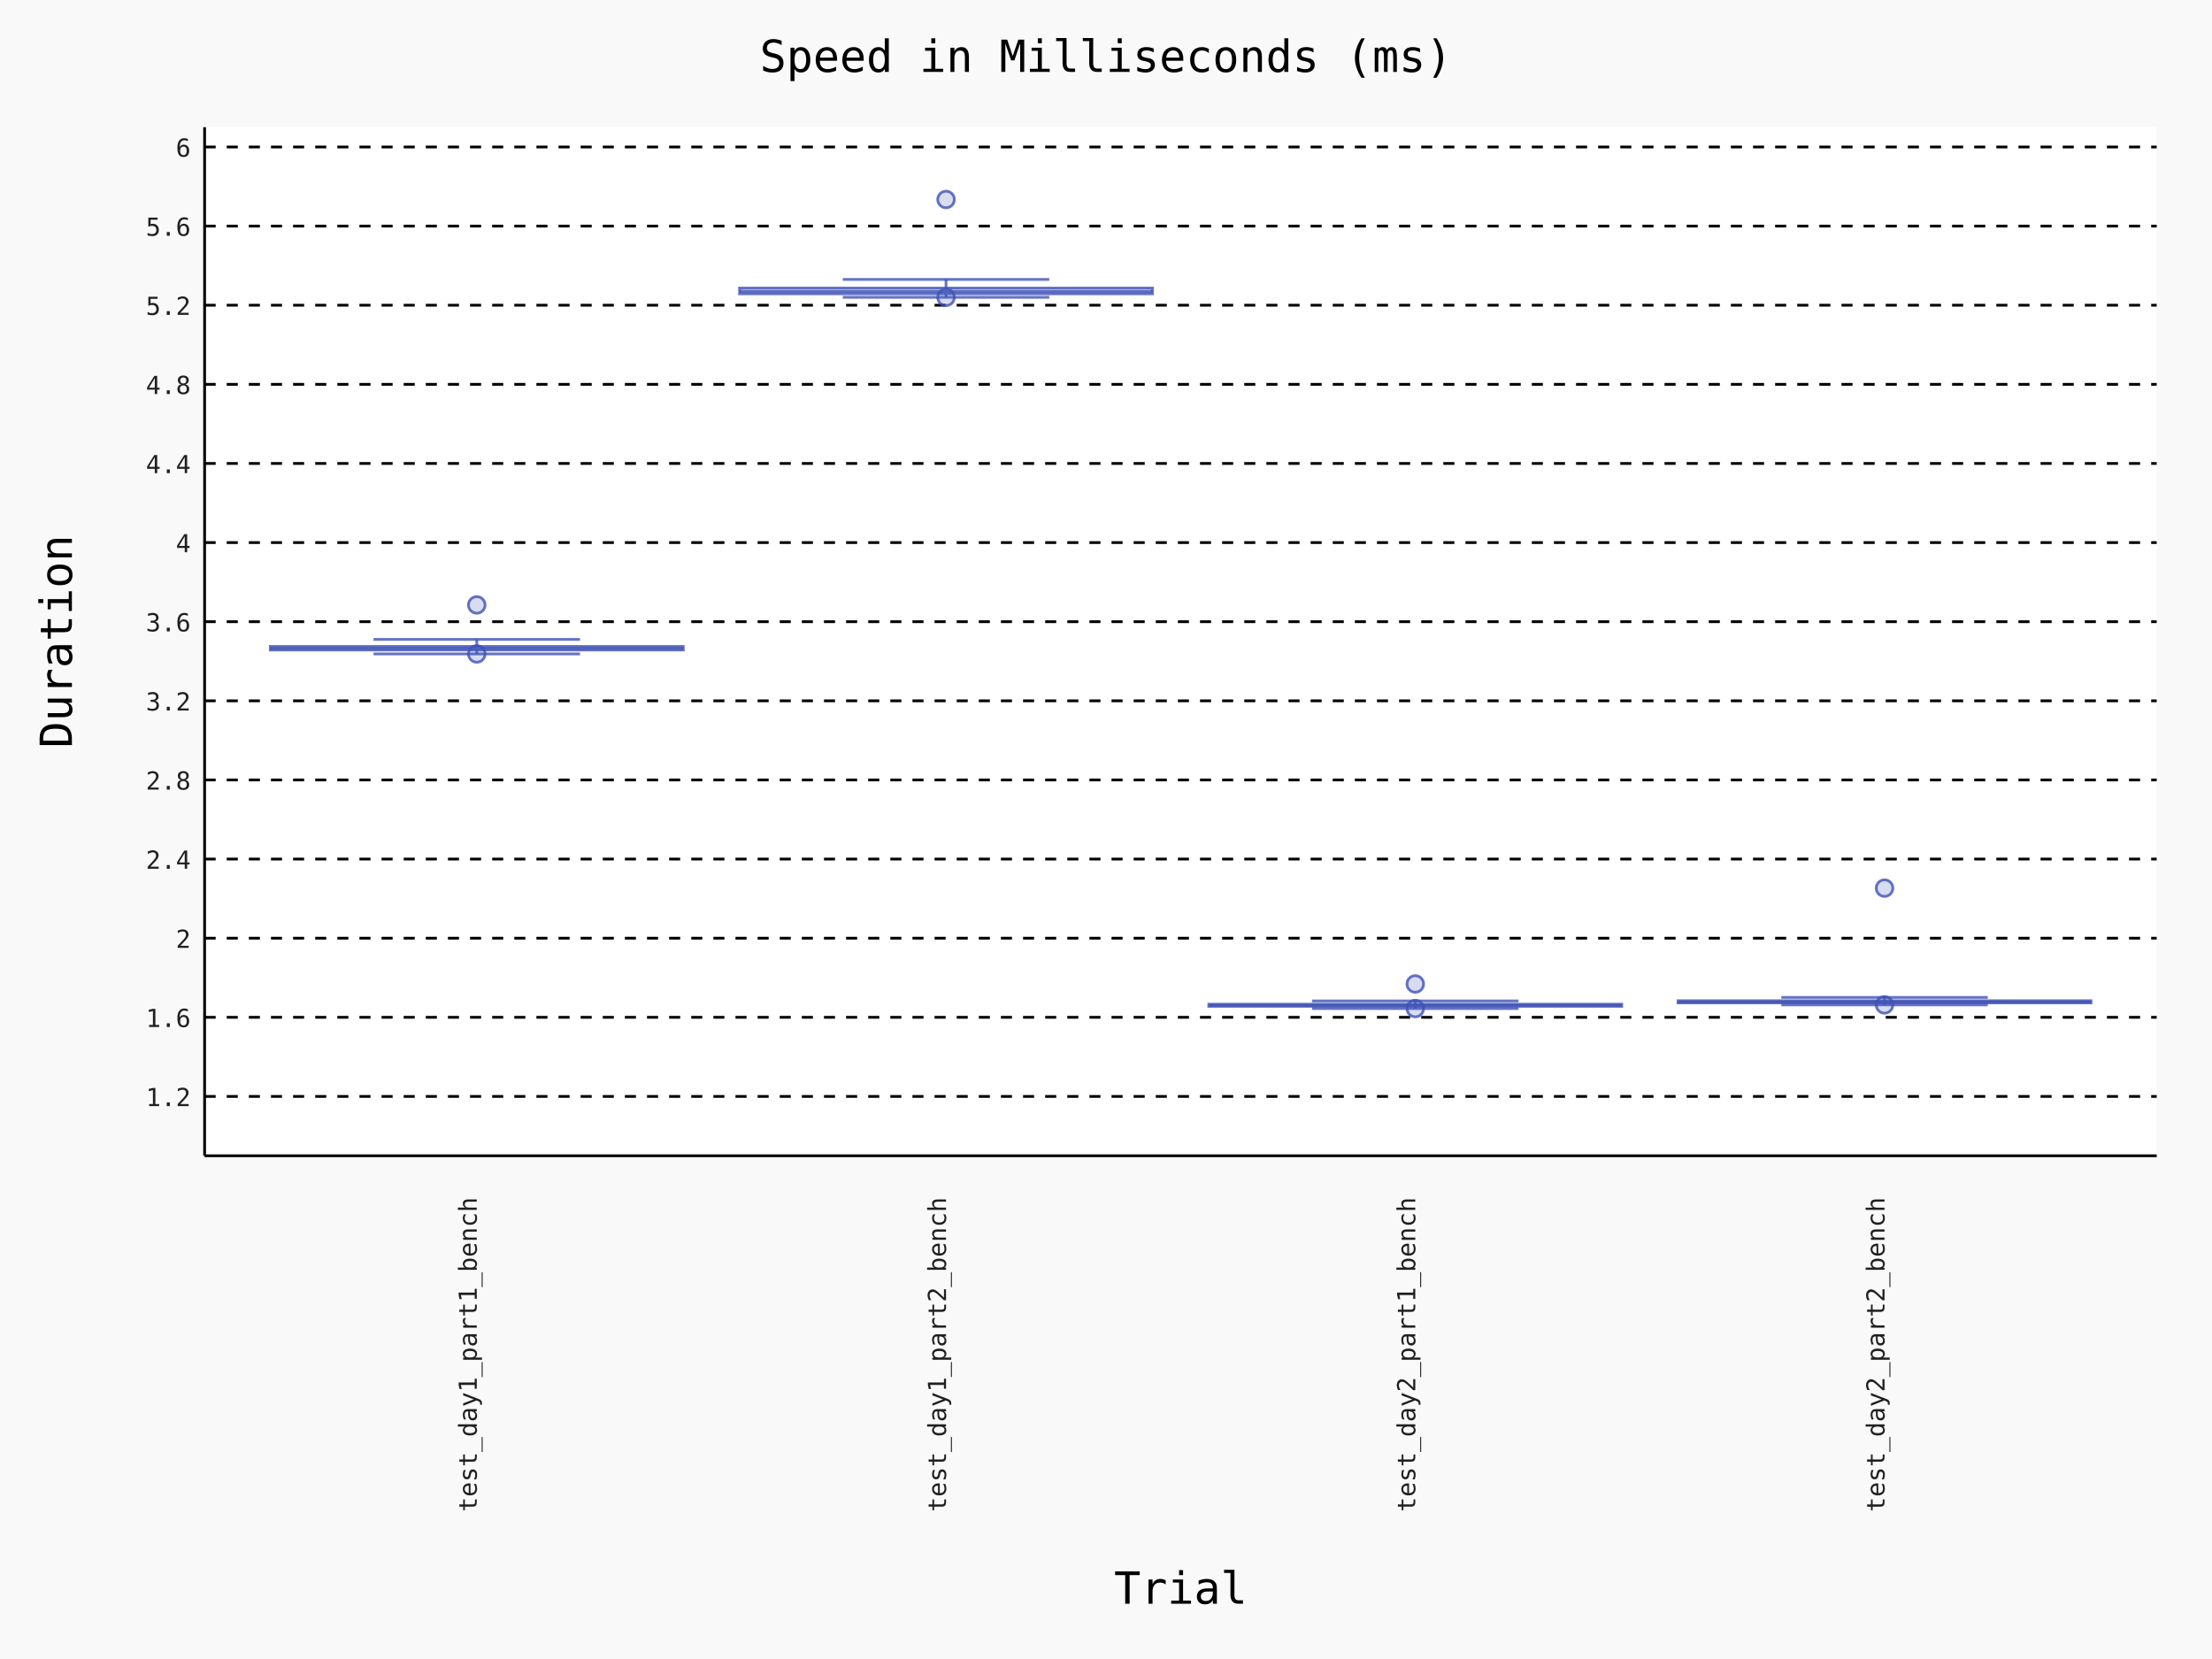
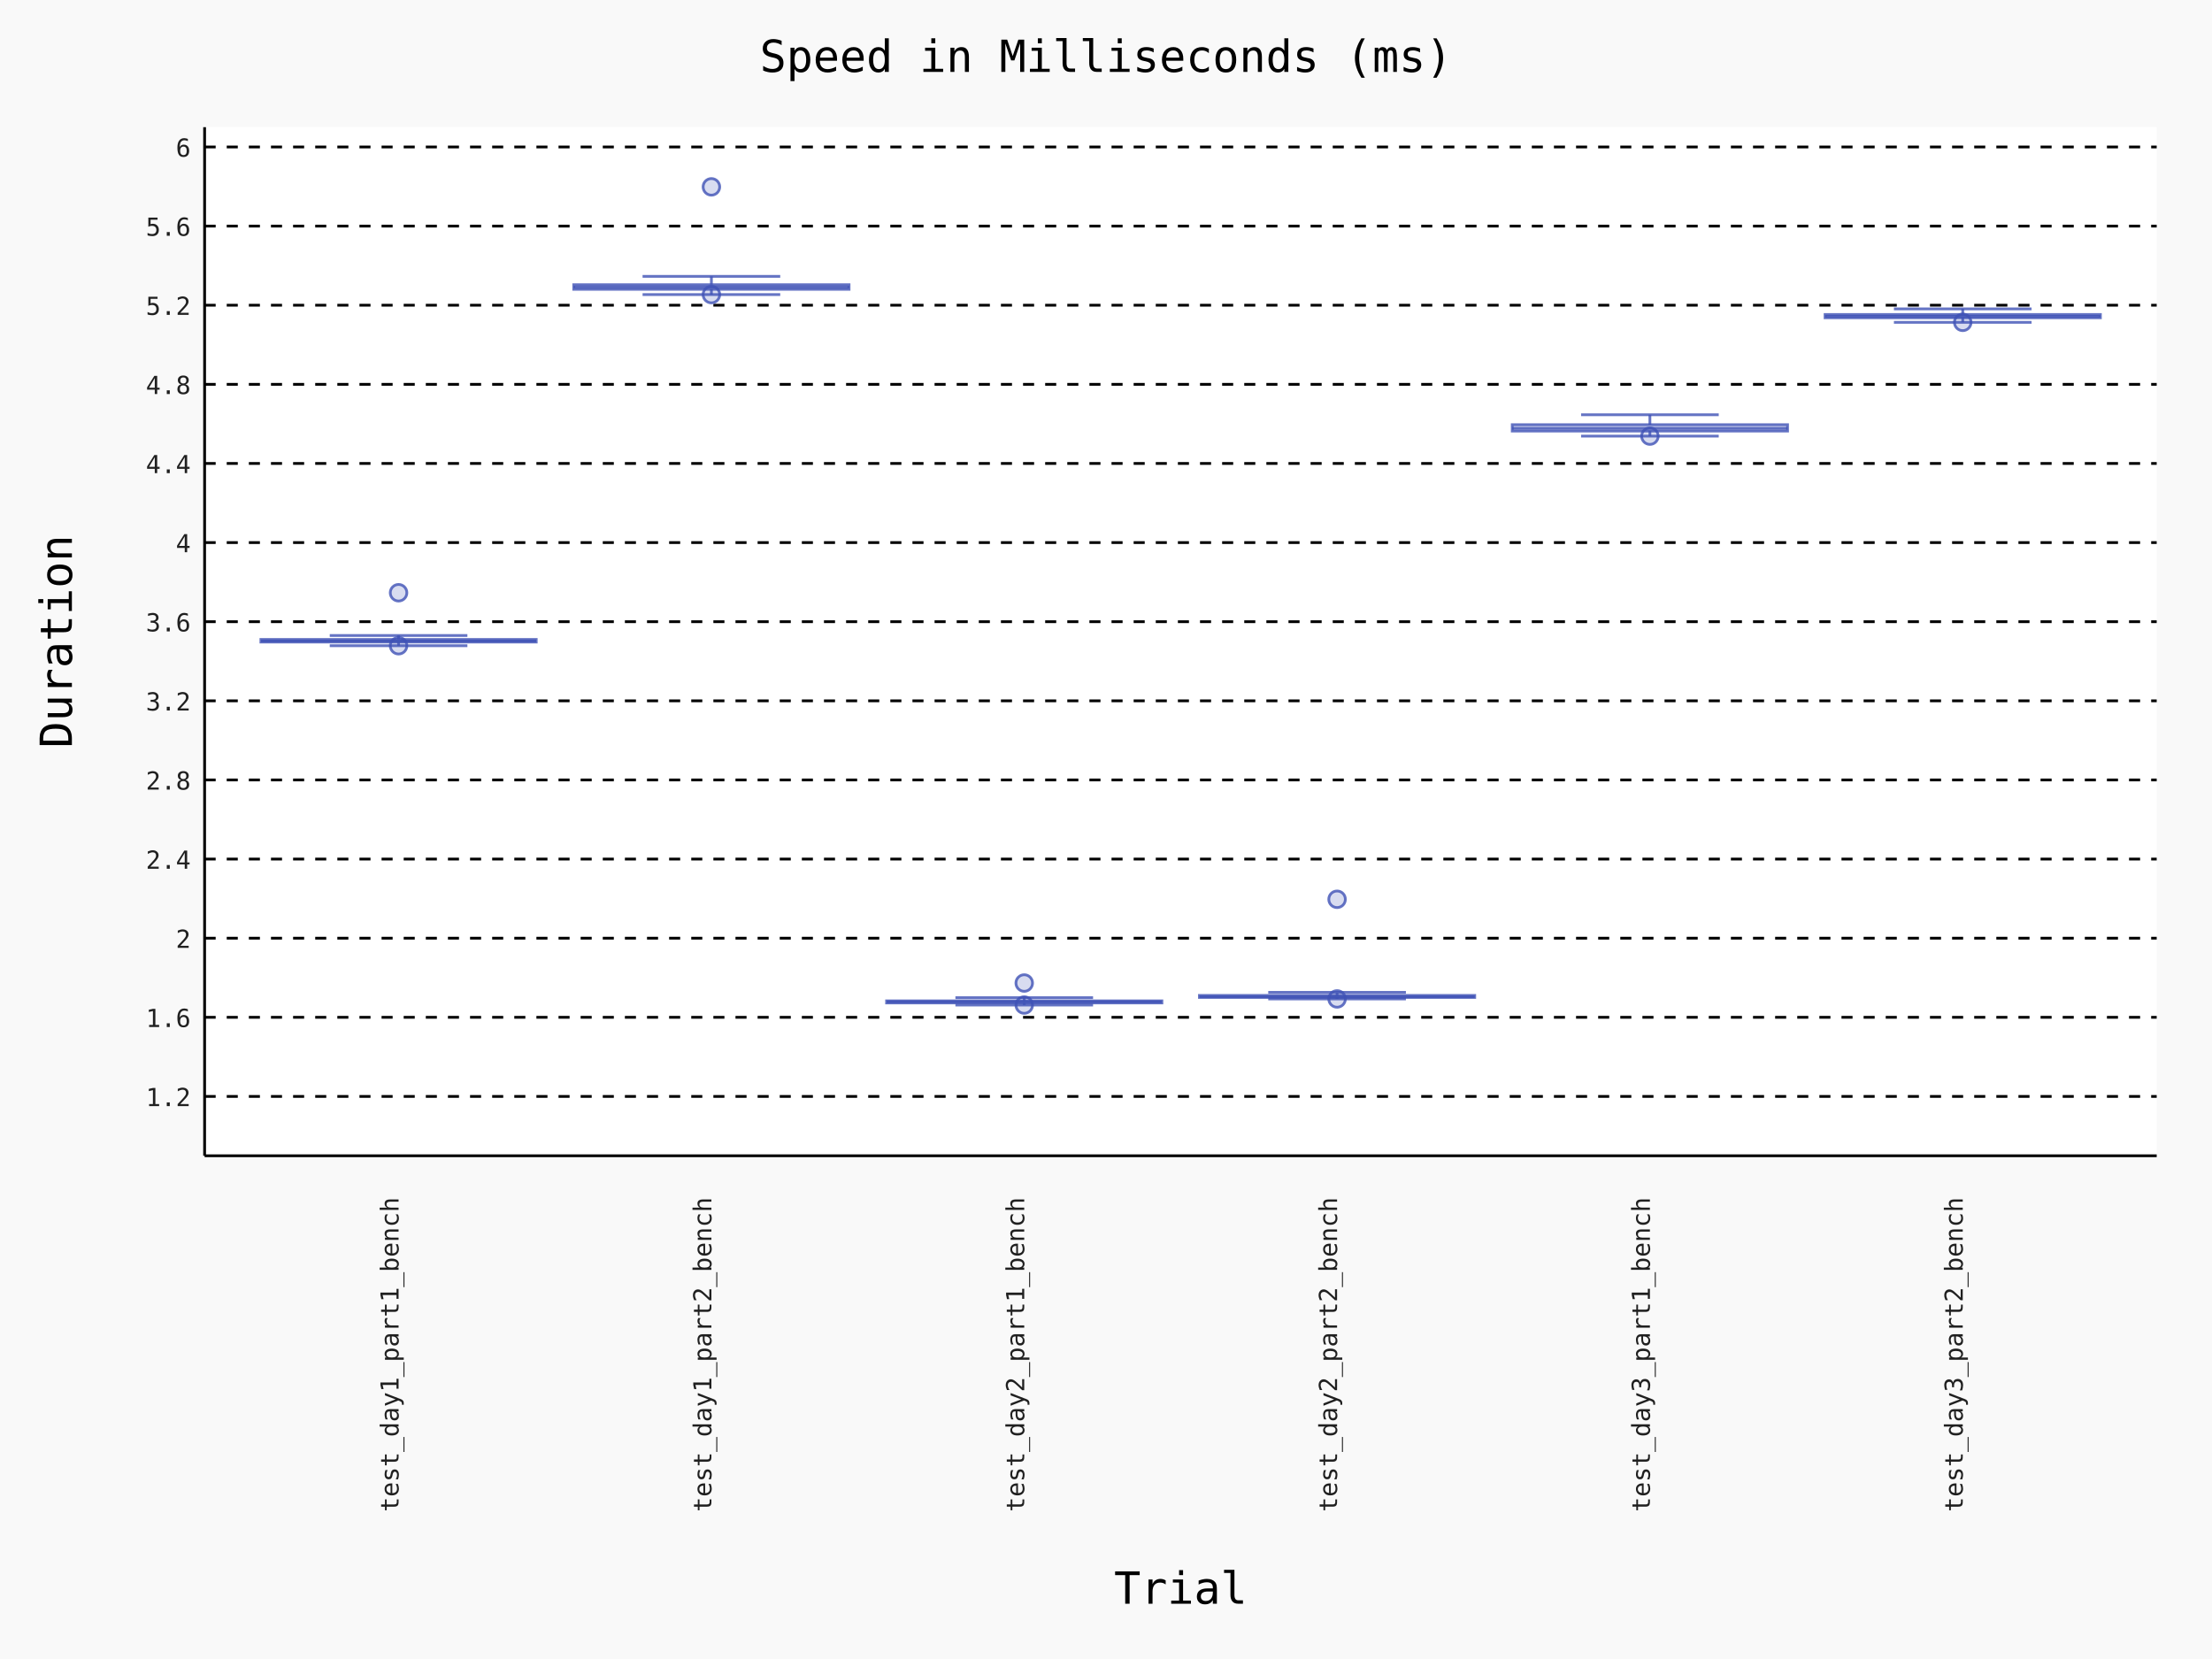
- <svg xmlns="http://www.w3.org/2000/svg" id="chart-de05d943-1517-4401-8757-71ed23f18f78" class="pygal-chart" viewBox="0 0 800 600">
+ <svg xmlns="http://www.w3.org/2000/svg" id="chart-b5af793c-88c1-4372-b3ee-028017c2f486" class="pygal-chart" viewBox="0 0 800 600">
  <defs>
-     <style type="text/css">#chart-de05d943-1517-4401-8757-71ed23f18f78{-webkit-user-select:none;-webkit-font-smoothing:antialiased;font-family:Consolas,"Deja Vu Sans Mono","Bitstream Vera Sans Mono","Courier New",monospace}#chart-de05d943-1517-4401-8757-71ed23f18f78 .title{font-family:Consolas,"Deja Vu Sans Mono","Bitstream Vera Sans Mono","Courier New",monospace;font-size:16px}#chart-de05d943-1517-4401-8757-71ed23f18f78 .legends .legend text{font-family:Consolas,"Deja Vu Sans Mono","Bitstream Vera Sans Mono","Courier New",monospace;font-size:14px}#chart-de05d943-1517-4401-8757-71ed23f18f78 .axis text{font-family:Consolas,"Deja Vu Sans Mono","Bitstream Vera Sans Mono","Courier New",monospace;font-size:10px}#chart-de05d943-1517-4401-8757-71ed23f18f78 .axis text.major{font-family:Consolas,"Deja Vu Sans Mono","Bitstream Vera Sans Mono","Courier New",monospace;font-size:10px}#chart-de05d943-1517-4401-8757-71ed23f18f78 .text-overlay text.value{font-family:Consolas,"Deja Vu Sans Mono","Bitstream Vera Sans Mono","Courier New",monospace;font-size:16px}#chart-de05d943-1517-4401-8757-71ed23f18f78 .text-overlay text.label{font-family:Consolas,"Deja Vu Sans Mono","Bitstream Vera Sans Mono","Courier New",monospace;font-size:10px}#chart-de05d943-1517-4401-8757-71ed23f18f78 .tooltip{font-family:Consolas,"Deja Vu Sans Mono","Bitstream Vera Sans Mono","Courier New",monospace;font-size:14px}#chart-de05d943-1517-4401-8757-71ed23f18f78 text.no_data{font-family:Consolas,"Deja Vu Sans Mono","Bitstream Vera Sans Mono","Courier New",monospace;font-size:64px}
- #chart-de05d943-1517-4401-8757-71ed23f18f78{background-color:rgba(249,249,249,1)}#chart-de05d943-1517-4401-8757-71ed23f18f78 path,#chart-de05d943-1517-4401-8757-71ed23f18f78 line,#chart-de05d943-1517-4401-8757-71ed23f18f78 rect,#chart-de05d943-1517-4401-8757-71ed23f18f78 circle{-webkit-transition:150ms;-moz-transition:150ms;transition:150ms}#chart-de05d943-1517-4401-8757-71ed23f18f78 .graph &gt; .background{fill:rgba(249,249,249,1)}#chart-de05d943-1517-4401-8757-71ed23f18f78 .plot &gt; .background{fill:rgba(255,255,255,1)}#chart-de05d943-1517-4401-8757-71ed23f18f78 .graph{fill:rgba(0,0,0,.87)}#chart-de05d943-1517-4401-8757-71ed23f18f78 text.no_data{fill:rgba(0,0,0,1)}#chart-de05d943-1517-4401-8757-71ed23f18f78 .title{fill:rgba(0,0,0,1)}#chart-de05d943-1517-4401-8757-71ed23f18f78 .legends .legend text{fill:rgba(0,0,0,.87)}#chart-de05d943-1517-4401-8757-71ed23f18f78 .legends .legend:hover text{fill:rgba(0,0,0,1)}#chart-de05d943-1517-4401-8757-71ed23f18f78 .axis .line{stroke:rgba(0,0,0,1)}#chart-de05d943-1517-4401-8757-71ed23f18f78 .axis .guide.line{stroke:rgba(0,0,0,.54)}#chart-de05d943-1517-4401-8757-71ed23f18f78 .axis .major.line{stroke:rgba(0,0,0,.87)}#chart-de05d943-1517-4401-8757-71ed23f18f78 .axis text.major{fill:rgba(0,0,0,1)}#chart-de05d943-1517-4401-8757-71ed23f18f78 .axis.y .guides:hover .guide.line,#chart-de05d943-1517-4401-8757-71ed23f18f78 .line-graph .axis.x .guides:hover .guide.line,#chart-de05d943-1517-4401-8757-71ed23f18f78 .stackedline-graph .axis.x .guides:hover .guide.line,#chart-de05d943-1517-4401-8757-71ed23f18f78 .xy-graph .axis.x .guides:hover .guide.line{stroke:rgba(0,0,0,1)}#chart-de05d943-1517-4401-8757-71ed23f18f78 .axis .guides:hover text{fill:rgba(0,0,0,1)}#chart-de05d943-1517-4401-8757-71ed23f18f78 .reactive{fill-opacity:.7;stroke-opacity:.8;stroke-width:1}#chart-de05d943-1517-4401-8757-71ed23f18f78 .ci{stroke:rgba(0,0,0,.87)}#chart-de05d943-1517-4401-8757-71ed23f18f78 .reactive.active,#chart-de05d943-1517-4401-8757-71ed23f18f78 .active .reactive{fill-opacity:.8;stroke-opacity:.9;stroke-width:4}#chart-de05d943-1517-4401-8757-71ed23f18f78 .ci .reactive.active{stroke-width:1.5}#chart-de05d943-1517-4401-8757-71ed23f18f78 .series text{fill:rgba(0,0,0,1)}#chart-de05d943-1517-4401-8757-71ed23f18f78 .tooltip rect{fill:rgba(255,255,255,1);stroke:rgba(0,0,0,1);-webkit-transition:opacity 150ms;-moz-transition:opacity 150ms;transition:opacity 150ms}#chart-de05d943-1517-4401-8757-71ed23f18f78 .tooltip .label{fill:rgba(0,0,0,.87)}#chart-de05d943-1517-4401-8757-71ed23f18f78 .tooltip .label{fill:rgba(0,0,0,.87)}#chart-de05d943-1517-4401-8757-71ed23f18f78 .tooltip .legend{font-size:.8em;fill:rgba(0,0,0,.54)}#chart-de05d943-1517-4401-8757-71ed23f18f78 .tooltip .x_label{font-size:.6em;fill:rgba(0,0,0,1)}#chart-de05d943-1517-4401-8757-71ed23f18f78 .tooltip .xlink{font-size:.5em;text-decoration:underline}#chart-de05d943-1517-4401-8757-71ed23f18f78 .tooltip .value{font-size:1.5em}#chart-de05d943-1517-4401-8757-71ed23f18f78 .bound{font-size:.5em}#chart-de05d943-1517-4401-8757-71ed23f18f78 .max-value{font-size:.75em;fill:rgba(0,0,0,.54)}#chart-de05d943-1517-4401-8757-71ed23f18f78 .map-element{fill:rgba(255,255,255,1);stroke:rgba(0,0,0,.54) !important}#chart-de05d943-1517-4401-8757-71ed23f18f78 .map-element .reactive{fill-opacity:inherit;stroke-opacity:inherit}#chart-de05d943-1517-4401-8757-71ed23f18f78 .color-0,#chart-de05d943-1517-4401-8757-71ed23f18f78 .color-0 a:visited{stroke:#3F51B5;fill:#3F51B5}#chart-de05d943-1517-4401-8757-71ed23f18f78 .color-1,#chart-de05d943-1517-4401-8757-71ed23f18f78 .color-1 a:visited{stroke:#3F51B5;fill:#3F51B5}#chart-de05d943-1517-4401-8757-71ed23f18f78 .color-2,#chart-de05d943-1517-4401-8757-71ed23f18f78 .color-2 a:visited{stroke:#3F51B5;fill:#3F51B5}#chart-de05d943-1517-4401-8757-71ed23f18f78 .color-3,#chart-de05d943-1517-4401-8757-71ed23f18f78 .color-3 a:visited{stroke:#3F51B5;fill:#3F51B5}#chart-de05d943-1517-4401-8757-71ed23f18f78 .text-overlay .color-0 text{fill:black}#chart-de05d943-1517-4401-8757-71ed23f18f78 .text-overlay .color-1 text{fill:black}#chart-de05d943-1517-4401-8757-71ed23f18f78 .text-overlay .color-2 text{fill:black}#chart-de05d943-1517-4401-8757-71ed23f18f78 .text-overlay .color-3 text{fill:black}
- #chart-de05d943-1517-4401-8757-71ed23f18f78 text.no_data{text-anchor:middle}#chart-de05d943-1517-4401-8757-71ed23f18f78 .guide.line{fill:none}#chart-de05d943-1517-4401-8757-71ed23f18f78 .centered{text-anchor:middle}#chart-de05d943-1517-4401-8757-71ed23f18f78 .title{text-anchor:middle}#chart-de05d943-1517-4401-8757-71ed23f18f78 .legends .legend text{fill-opacity:1}#chart-de05d943-1517-4401-8757-71ed23f18f78 .axis.x text{text-anchor:middle}#chart-de05d943-1517-4401-8757-71ed23f18f78 .axis.x:not(.web) text[transform]{text-anchor:start}#chart-de05d943-1517-4401-8757-71ed23f18f78 .axis.x:not(.web) text[transform].backwards{text-anchor:end}#chart-de05d943-1517-4401-8757-71ed23f18f78 .axis.y text{text-anchor:end}#chart-de05d943-1517-4401-8757-71ed23f18f78 .axis.y text[transform].backwards{text-anchor:start}#chart-de05d943-1517-4401-8757-71ed23f18f78 .axis.y2 text{text-anchor:start}#chart-de05d943-1517-4401-8757-71ed23f18f78 .axis.y2 text[transform].backwards{text-anchor:end}#chart-de05d943-1517-4401-8757-71ed23f18f78 .axis .guide.line{stroke-dasharray:4,4;stroke:black}#chart-de05d943-1517-4401-8757-71ed23f18f78 .axis .major.guide.line{stroke-dasharray:6,6;stroke:black}#chart-de05d943-1517-4401-8757-71ed23f18f78 .horizontal .axis.y .guide.line,#chart-de05d943-1517-4401-8757-71ed23f18f78 .horizontal .axis.y2 .guide.line,#chart-de05d943-1517-4401-8757-71ed23f18f78 .vertical .axis.x .guide.line{opacity:0}#chart-de05d943-1517-4401-8757-71ed23f18f78 .horizontal .axis.always_show .guide.line,#chart-de05d943-1517-4401-8757-71ed23f18f78 .vertical .axis.always_show .guide.line{opacity:1 !important}#chart-de05d943-1517-4401-8757-71ed23f18f78 .axis.y .guides:hover .guide.line,#chart-de05d943-1517-4401-8757-71ed23f18f78 .axis.y2 .guides:hover .guide.line,#chart-de05d943-1517-4401-8757-71ed23f18f78 .axis.x .guides:hover .guide.line{opacity:1}#chart-de05d943-1517-4401-8757-71ed23f18f78 .axis .guides:hover text{opacity:1}#chart-de05d943-1517-4401-8757-71ed23f18f78 .nofill{fill:none}#chart-de05d943-1517-4401-8757-71ed23f18f78 .subtle-fill{fill-opacity:.2}#chart-de05d943-1517-4401-8757-71ed23f18f78 .dot{stroke-width:1px;fill-opacity:1;stroke-opacity:1}#chart-de05d943-1517-4401-8757-71ed23f18f78 .dot.active{stroke-width:5px}#chart-de05d943-1517-4401-8757-71ed23f18f78 .dot.negative{fill:transparent}#chart-de05d943-1517-4401-8757-71ed23f18f78 text,#chart-de05d943-1517-4401-8757-71ed23f18f78 tspan{stroke:none !important}#chart-de05d943-1517-4401-8757-71ed23f18f78 .series text.active{opacity:1}#chart-de05d943-1517-4401-8757-71ed23f18f78 .tooltip rect{fill-opacity:.95;stroke-width:.5}#chart-de05d943-1517-4401-8757-71ed23f18f78 .tooltip text{fill-opacity:1}#chart-de05d943-1517-4401-8757-71ed23f18f78 .showable{visibility:hidden}#chart-de05d943-1517-4401-8757-71ed23f18f78 .showable.shown{visibility:visible}#chart-de05d943-1517-4401-8757-71ed23f18f78 .gauge-background{fill:rgba(229,229,229,1);stroke:none}#chart-de05d943-1517-4401-8757-71ed23f18f78 .bg-lines{stroke:rgba(249,249,249,1);stroke-width:2px}
+     <style type="text/css">#chart-b5af793c-88c1-4372-b3ee-028017c2f486{-webkit-user-select:none;-webkit-font-smoothing:antialiased;font-family:Consolas,"Deja Vu Sans Mono","Bitstream Vera Sans Mono","Courier New",monospace}#chart-b5af793c-88c1-4372-b3ee-028017c2f486 .title{font-family:Consolas,"Deja Vu Sans Mono","Bitstream Vera Sans Mono","Courier New",monospace;font-size:16px}#chart-b5af793c-88c1-4372-b3ee-028017c2f486 .legends .legend text{font-family:Consolas,"Deja Vu Sans Mono","Bitstream Vera Sans Mono","Courier New",monospace;font-size:14px}#chart-b5af793c-88c1-4372-b3ee-028017c2f486 .axis text{font-family:Consolas,"Deja Vu Sans Mono","Bitstream Vera Sans Mono","Courier New",monospace;font-size:10px}#chart-b5af793c-88c1-4372-b3ee-028017c2f486 .axis text.major{font-family:Consolas,"Deja Vu Sans Mono","Bitstream Vera Sans Mono","Courier New",monospace;font-size:10px}#chart-b5af793c-88c1-4372-b3ee-028017c2f486 .text-overlay text.value{font-family:Consolas,"Deja Vu Sans Mono","Bitstream Vera Sans Mono","Courier New",monospace;font-size:16px}#chart-b5af793c-88c1-4372-b3ee-028017c2f486 .text-overlay text.label{font-family:Consolas,"Deja Vu Sans Mono","Bitstream Vera Sans Mono","Courier New",monospace;font-size:10px}#chart-b5af793c-88c1-4372-b3ee-028017c2f486 .tooltip{font-family:Consolas,"Deja Vu Sans Mono","Bitstream Vera Sans Mono","Courier New",monospace;font-size:14px}#chart-b5af793c-88c1-4372-b3ee-028017c2f486 text.no_data{font-family:Consolas,"Deja Vu Sans Mono","Bitstream Vera Sans Mono","Courier New",monospace;font-size:64px}
+ #chart-b5af793c-88c1-4372-b3ee-028017c2f486{background-color:rgba(249,249,249,1)}#chart-b5af793c-88c1-4372-b3ee-028017c2f486 path,#chart-b5af793c-88c1-4372-b3ee-028017c2f486 line,#chart-b5af793c-88c1-4372-b3ee-028017c2f486 rect,#chart-b5af793c-88c1-4372-b3ee-028017c2f486 circle{-webkit-transition:150ms;-moz-transition:150ms;transition:150ms}#chart-b5af793c-88c1-4372-b3ee-028017c2f486 .graph &gt; .background{fill:rgba(249,249,249,1)}#chart-b5af793c-88c1-4372-b3ee-028017c2f486 .plot &gt; .background{fill:rgba(255,255,255,1)}#chart-b5af793c-88c1-4372-b3ee-028017c2f486 .graph{fill:rgba(0,0,0,.87)}#chart-b5af793c-88c1-4372-b3ee-028017c2f486 text.no_data{fill:rgba(0,0,0,1)}#chart-b5af793c-88c1-4372-b3ee-028017c2f486 .title{fill:rgba(0,0,0,1)}#chart-b5af793c-88c1-4372-b3ee-028017c2f486 .legends .legend text{fill:rgba(0,0,0,.87)}#chart-b5af793c-88c1-4372-b3ee-028017c2f486 .legends .legend:hover text{fill:rgba(0,0,0,1)}#chart-b5af793c-88c1-4372-b3ee-028017c2f486 .axis .line{stroke:rgba(0,0,0,1)}#chart-b5af793c-88c1-4372-b3ee-028017c2f486 .axis .guide.line{stroke:rgba(0,0,0,.54)}#chart-b5af793c-88c1-4372-b3ee-028017c2f486 .axis .major.line{stroke:rgba(0,0,0,.87)}#chart-b5af793c-88c1-4372-b3ee-028017c2f486 .axis text.major{fill:rgba(0,0,0,1)}#chart-b5af793c-88c1-4372-b3ee-028017c2f486 .axis.y .guides:hover .guide.line,#chart-b5af793c-88c1-4372-b3ee-028017c2f486 .line-graph .axis.x .guides:hover .guide.line,#chart-b5af793c-88c1-4372-b3ee-028017c2f486 .stackedline-graph .axis.x .guides:hover .guide.line,#chart-b5af793c-88c1-4372-b3ee-028017c2f486 .xy-graph .axis.x .guides:hover .guide.line{stroke:rgba(0,0,0,1)}#chart-b5af793c-88c1-4372-b3ee-028017c2f486 .axis .guides:hover text{fill:rgba(0,0,0,1)}#chart-b5af793c-88c1-4372-b3ee-028017c2f486 .reactive{fill-opacity:.7;stroke-opacity:.8;stroke-width:1}#chart-b5af793c-88c1-4372-b3ee-028017c2f486 .ci{stroke:rgba(0,0,0,.87)}#chart-b5af793c-88c1-4372-b3ee-028017c2f486 .reactive.active,#chart-b5af793c-88c1-4372-b3ee-028017c2f486 .active .reactive{fill-opacity:.8;stroke-opacity:.9;stroke-width:4}#chart-b5af793c-88c1-4372-b3ee-028017c2f486 .ci .reactive.active{stroke-width:1.5}#chart-b5af793c-88c1-4372-b3ee-028017c2f486 .series text{fill:rgba(0,0,0,1)}#chart-b5af793c-88c1-4372-b3ee-028017c2f486 .tooltip rect{fill:rgba(255,255,255,1);stroke:rgba(0,0,0,1);-webkit-transition:opacity 150ms;-moz-transition:opacity 150ms;transition:opacity 150ms}#chart-b5af793c-88c1-4372-b3ee-028017c2f486 .tooltip .label{fill:rgba(0,0,0,.87)}#chart-b5af793c-88c1-4372-b3ee-028017c2f486 .tooltip .label{fill:rgba(0,0,0,.87)}#chart-b5af793c-88c1-4372-b3ee-028017c2f486 .tooltip .legend{font-size:.8em;fill:rgba(0,0,0,.54)}#chart-b5af793c-88c1-4372-b3ee-028017c2f486 .tooltip .x_label{font-size:.6em;fill:rgba(0,0,0,1)}#chart-b5af793c-88c1-4372-b3ee-028017c2f486 .tooltip .xlink{font-size:.5em;text-decoration:underline}#chart-b5af793c-88c1-4372-b3ee-028017c2f486 .tooltip .value{font-size:1.5em}#chart-b5af793c-88c1-4372-b3ee-028017c2f486 .bound{font-size:.5em}#chart-b5af793c-88c1-4372-b3ee-028017c2f486 .max-value{font-size:.75em;fill:rgba(0,0,0,.54)}#chart-b5af793c-88c1-4372-b3ee-028017c2f486 .map-element{fill:rgba(255,255,255,1);stroke:rgba(0,0,0,.54) !important}#chart-b5af793c-88c1-4372-b3ee-028017c2f486 .map-element .reactive{fill-opacity:inherit;stroke-opacity:inherit}#chart-b5af793c-88c1-4372-b3ee-028017c2f486 .color-0,#chart-b5af793c-88c1-4372-b3ee-028017c2f486 .color-0 a:visited{stroke:#3F51B5;fill:#3F51B5}#chart-b5af793c-88c1-4372-b3ee-028017c2f486 .color-1,#chart-b5af793c-88c1-4372-b3ee-028017c2f486 .color-1 a:visited{stroke:#3F51B5;fill:#3F51B5}#chart-b5af793c-88c1-4372-b3ee-028017c2f486 .color-2,#chart-b5af793c-88c1-4372-b3ee-028017c2f486 .color-2 a:visited{stroke:#3F51B5;fill:#3F51B5}#chart-b5af793c-88c1-4372-b3ee-028017c2f486 .color-3,#chart-b5af793c-88c1-4372-b3ee-028017c2f486 .color-3 a:visited{stroke:#3F51B5;fill:#3F51B5}#chart-b5af793c-88c1-4372-b3ee-028017c2f486 .color-4,#chart-b5af793c-88c1-4372-b3ee-028017c2f486 .color-4 a:visited{stroke:#3F51B5;fill:#3F51B5}#chart-b5af793c-88c1-4372-b3ee-028017c2f486 .color-5,#chart-b5af793c-88c1-4372-b3ee-028017c2f486 .color-5 a:visited{stroke:#3F51B5;fill:#3F51B5}#chart-b5af793c-88c1-4372-b3ee-028017c2f486 .text-overlay .color-0 text{fill:black}#chart-b5af793c-88c1-4372-b3ee-028017c2f486 .text-overlay .color-1 text{fill:black}#chart-b5af793c-88c1-4372-b3ee-028017c2f486 .text-overlay .color-2 text{fill:black}#chart-b5af793c-88c1-4372-b3ee-028017c2f486 .text-overlay .color-3 text{fill:black}#chart-b5af793c-88c1-4372-b3ee-028017c2f486 .text-overlay .color-4 text{fill:black}#chart-b5af793c-88c1-4372-b3ee-028017c2f486 .text-overlay .color-5 text{fill:black}
+ #chart-b5af793c-88c1-4372-b3ee-028017c2f486 text.no_data{text-anchor:middle}#chart-b5af793c-88c1-4372-b3ee-028017c2f486 .guide.line{fill:none}#chart-b5af793c-88c1-4372-b3ee-028017c2f486 .centered{text-anchor:middle}#chart-b5af793c-88c1-4372-b3ee-028017c2f486 .title{text-anchor:middle}#chart-b5af793c-88c1-4372-b3ee-028017c2f486 .legends .legend text{fill-opacity:1}#chart-b5af793c-88c1-4372-b3ee-028017c2f486 .axis.x text{text-anchor:middle}#chart-b5af793c-88c1-4372-b3ee-028017c2f486 .axis.x:not(.web) text[transform]{text-anchor:start}#chart-b5af793c-88c1-4372-b3ee-028017c2f486 .axis.x:not(.web) text[transform].backwards{text-anchor:end}#chart-b5af793c-88c1-4372-b3ee-028017c2f486 .axis.y text{text-anchor:end}#chart-b5af793c-88c1-4372-b3ee-028017c2f486 .axis.y text[transform].backwards{text-anchor:start}#chart-b5af793c-88c1-4372-b3ee-028017c2f486 .axis.y2 text{text-anchor:start}#chart-b5af793c-88c1-4372-b3ee-028017c2f486 .axis.y2 text[transform].backwards{text-anchor:end}#chart-b5af793c-88c1-4372-b3ee-028017c2f486 .axis .guide.line{stroke-dasharray:4,4;stroke:black}#chart-b5af793c-88c1-4372-b3ee-028017c2f486 .axis .major.guide.line{stroke-dasharray:6,6;stroke:black}#chart-b5af793c-88c1-4372-b3ee-028017c2f486 .horizontal .axis.y .guide.line,#chart-b5af793c-88c1-4372-b3ee-028017c2f486 .horizontal .axis.y2 .guide.line,#chart-b5af793c-88c1-4372-b3ee-028017c2f486 .vertical .axis.x .guide.line{opacity:0}#chart-b5af793c-88c1-4372-b3ee-028017c2f486 .horizontal .axis.always_show .guide.line,#chart-b5af793c-88c1-4372-b3ee-028017c2f486 .vertical .axis.always_show .guide.line{opacity:1 !important}#chart-b5af793c-88c1-4372-b3ee-028017c2f486 .axis.y .guides:hover .guide.line,#chart-b5af793c-88c1-4372-b3ee-028017c2f486 .axis.y2 .guides:hover .guide.line,#chart-b5af793c-88c1-4372-b3ee-028017c2f486 .axis.x .guides:hover .guide.line{opacity:1}#chart-b5af793c-88c1-4372-b3ee-028017c2f486 .axis .guides:hover text{opacity:1}#chart-b5af793c-88c1-4372-b3ee-028017c2f486 .nofill{fill:none}#chart-b5af793c-88c1-4372-b3ee-028017c2f486 .subtle-fill{fill-opacity:.2}#chart-b5af793c-88c1-4372-b3ee-028017c2f486 .dot{stroke-width:1px;fill-opacity:1;stroke-opacity:1}#chart-b5af793c-88c1-4372-b3ee-028017c2f486 .dot.active{stroke-width:5px}#chart-b5af793c-88c1-4372-b3ee-028017c2f486 .dot.negative{fill:transparent}#chart-b5af793c-88c1-4372-b3ee-028017c2f486 text,#chart-b5af793c-88c1-4372-b3ee-028017c2f486 tspan{stroke:none !important}#chart-b5af793c-88c1-4372-b3ee-028017c2f486 .series text.active{opacity:1}#chart-b5af793c-88c1-4372-b3ee-028017c2f486 .tooltip rect{fill-opacity:.95;stroke-width:.5}#chart-b5af793c-88c1-4372-b3ee-028017c2f486 .tooltip text{fill-opacity:1}#chart-b5af793c-88c1-4372-b3ee-028017c2f486 .showable{visibility:hidden}#chart-b5af793c-88c1-4372-b3ee-028017c2f486 .showable.shown{visibility:visible}#chart-b5af793c-88c1-4372-b3ee-028017c2f486 .gauge-background{fill:rgba(229,229,229,1);stroke:none}#chart-b5af793c-88c1-4372-b3ee-028017c2f486 .bg-lines{stroke:rgba(249,249,249,1);stroke-width:2px}
.tooltip .value{font-size:1em !important}.axis text{font-size:9px !important}</style>
  </defs>
  <g class="graph custombox-graph vertical">
    <rect x="0" y="0" width="800" height="600" class="background" />
    <g transform="translate(74, 46)" class="plot">
      <rect x="0" y="0" width="706.0" height="372.0" class="background" />
      <g class="axis y always_show">
        <path d="M0 372 h706" class="line" />
        <g class="guides">
          <path d="M0 350.538 h706" class="guide line" />
          <text x="-5" y="354.038" class="">1.2</text>
        </g>
        <g class="guides">
          <path d="M0 321.923 h706" class="guide line" />
          <text x="-5" y="325.423" class="">1.6</text>
        </g>
        <g class="guides">
          <path d="M0 293.308 h706" class="guide line" />
          <text x="-5" y="296.808" class="">2</text>
        </g>
        <g class="guides">
          <path d="M0 264.692 h706" class="guide line" />
          <text x="-5" y="268.192" class="">2.4</text>
        </g>
        <g class="guides">
          <path d="M0 236.077 h706" class="guide line" />
          <text x="-5" y="239.577" class="">2.8</text>
        </g>
        <g class="guides">
          <path d="M0 207.462 h706" class="guide line" />
          <text x="-5" y="210.962" class="">3.2</text>
        </g>
        <g class="guides">
          <path d="M0 178.846 h706" class="guide line" />
          <text x="-5" y="182.346" class="">3.6</text>
        </g>
        <g class="guides">
          <path d="M0 150.231 h706" class="guide line" />
          <text x="-5" y="153.731" class="">4</text>
        </g>
        <g class="guides">
          <path d="M0 121.615 h706" class="guide line" />
          <text x="-5" y="125.115" class="">4.4</text>
        </g>
        <g class="guides">
          <path d="M0 93 h706" class="guide line" />
          <text x="-5" y="96.5" class="">4.8</text>
        </g>
        <g class="guides">
          <path d="M0 64.385 h706" class="guide line" />
          <text x="-5" y="67.885" class="">5.2</text>
        </g>
        <g class="guides">
          <path d="M0 35.769 h706" class="guide line" />
          <text x="-5" y="39.269" class="">5.6</text>
        </g>
        <g class="guides">
          <path d="M0 7.154 h706" class="guide line" />
          <text x="-5" y="10.654" class="">6</text>
        </g>
      </g>
      <g class="axis x">
        <path d="M0 0 v372" class="line" />
        <g class="guides">
-           <path d="M98.433 0 v372" class="guide line" />
-           <text x="98.433" y="387.0" class="backwards" transform="rotate(270 98.43269 387)">test_day1_part1_bench</text>
-         </g>
-         <g class="guides">
-           <path d="M268.144 0 v372" class="guide line" />
-           <text x="268.144" y="387.0" class="backwards" transform="rotate(270 268.1442 387)">test_day1_part2_bench</text>
-         </g>
-         <g class="guides">
-           <path d="M437.856 0 v372" class="guide line" />
-           <text x="437.856" y="387.0" class="backwards" transform="rotate(270 437.8558 387)">test_day2_part1_bench</text>
-         </g>
-         <g class="guides">
-           <path d="M607.567 0 v372" class="guide line" />
-           <text x="607.567" y="387.0" class="backwards" transform="rotate(270 607.5673 387)">test_day2_part2_bench</text>
+           <path d="M70.147 0 v372" class="guide line" />
+           <text x="70.147" y="387.0" class="backwards" transform="rotate(270 70.14744 387)">test_day1_part1_bench</text>
+         </g>
+         <g class="guides">
+           <path d="M183.288 0 v372" class="guide line" />
+           <text x="183.288" y="387.0" class="backwards" transform="rotate(270 183.2885 387)">test_day1_part2_bench</text>
+         </g>
+         <g class="guides">
+           <path d="M296.429 0 v372" class="guide line" />
+           <text x="296.429" y="387.0" class="backwards" transform="rotate(270 296.4295 387)">test_day2_part1_bench</text>
+         </g>
+         <g class="guides">
+           <path d="M409.571 0 v372" class="guide line" />
+           <text x="409.571" y="387.0" class="backwards" transform="rotate(270 409.5705 387)">test_day2_part2_bench</text>
+         </g>
+         <g class="guides">
+           <path d="M522.712 0 v372" class="guide line" />
+           <text x="522.712" y="387.0" class="backwards" transform="rotate(270 522.7115 387)">test_day3_part1_bench</text>
+         </g>
+         <g class="guides">
+           <path d="M635.853 0 v372" class="guide line" />
+           <text x="635.853" y="387.0" class="backwards" transform="rotate(270 635.8526 387)">test_day3_part2_bench</text>
        </g>
      </g>
      <g class="series serie-0 color-0">
        <g class="boxes">
          <g class="box">
-             <path stroke-width="3" d="M61.096 190.501 L135.769 190.501" class="reactive tooltip-trigger" />
-             <path stroke-width="3" d="M23.76 188.482 L173.106 188.482" class="reactive tooltip-trigger" />
-             <path stroke-width="3" d="M61.096 185.249 L135.769 185.249" class="reactive tooltip-trigger" />
-             <path stroke-width="2" d="M98.433 190.501 L98.433 189.082" class="reactive tooltip-trigger" />
-             <path stroke-width="2" d="M98.433 185.249 L98.433 187.79" class="reactive tooltip-trigger" />
-             <rect x="23.76" y="187.79" height="1.292" width="149.346" class="subtle-fill reactive tooltip-trigger" />
-             <circle cx="98.433" cy="190.501" r="3" class="subtle-fill reactive tooltip-trigger" />
-             <circle cx="98.433" cy="172.784" r="3" class="subtle-fill reactive tooltip-trigger" />
+             <path stroke-width="3" d="M45.256 187.534 L95.038 187.534" class="reactive tooltip-trigger" />
+             <path stroke-width="3" d="M20.365 185.8 L119.929 185.8" class="reactive tooltip-trigger" />
+             <path stroke-width="3" d="M45.256 183.837 L95.038 183.837" class="reactive tooltip-trigger" />
+             <path stroke-width="2" d="M70.147 187.534 L70.147 186.208" class="reactive tooltip-trigger" />
+             <path stroke-width="2" d="M70.147 183.837 L70.147 185.269" class="reactive tooltip-trigger" />
+             <rect x="20.365" y="185.269" height="0.939" width="99.564" class="subtle-fill reactive tooltip-trigger" />
+             <circle cx="70.147" cy="187.534" r="3" class="subtle-fill reactive tooltip-trigger" />
+             <circle cx="70.147" cy="168.374" r="3" class="subtle-fill reactive tooltip-trigger" />
          </g>
        </g>
      </g>
      <g class="series serie-1 color-1">
        <g class="boxes">
          <g class="box">
-             <path stroke-width="3" d="M230.808 61.525 L305.481 61.525" class="reactive tooltip-trigger" />
-             <path stroke-width="3" d="M193.471 59.388 L342.817 59.388" class="reactive tooltip-trigger" />
-             <path stroke-width="3" d="M230.808 55.063 L305.481 55.063" class="reactive tooltip-trigger" />
-             <path stroke-width="2" d="M268.144 61.525 L268.144 60.259" class="reactive tooltip-trigger" />
-             <path stroke-width="2" d="M268.144 55.063 L268.144 58.193" class="reactive tooltip-trigger" />
-             <rect x="193.471" y="58.193" height="2.066" width="149.346" class="subtle-fill reactive tooltip-trigger" />
-             <circle cx="268.144" cy="61.525" r="3" class="subtle-fill reactive tooltip-trigger" />
-             <circle cx="268.144" cy="26.148" r="3" class="subtle-fill reactive tooltip-trigger" />
+             <path stroke-width="3" d="M158.397 60.538 L208.179 60.538" class="reactive tooltip-trigger" />
+             <path stroke-width="3" d="M133.506 57.853 L233.071 57.853" class="reactive tooltip-trigger" />
+             <path stroke-width="3" d="M158.397 53.95 L208.179 53.95" class="reactive tooltip-trigger" />
+             <path stroke-width="2" d="M183.288 60.538 L183.288 58.632" class="reactive tooltip-trigger" />
+             <path stroke-width="2" d="M183.288 53.95 L183.288 56.973" class="reactive tooltip-trigger" />
+             <rect x="133.506" y="56.973" height="1.659" width="99.564" class="subtle-fill reactive tooltip-trigger" />
+             <circle cx="183.288" cy="60.538" r="3" class="subtle-fill reactive tooltip-trigger" />
+             <circle cx="183.288" cy="21.581" r="3" class="subtle-fill reactive tooltip-trigger" />
          </g>
        </g>
      </g>
      <g class="series serie-2 color-2">
        <g class="boxes">
          <g class="box">
-             <path stroke-width="3" d="M400.519 318.747 L475.192 318.747" class="reactive tooltip-trigger" />
-             <path stroke-width="3" d="M363.183 317.579 L512.529 317.579" class="reactive tooltip-trigger" />
-             <path stroke-width="3" d="M400.519 316.002 L475.192 316.002" class="reactive tooltip-trigger" />
-             <path stroke-width="2" d="M437.856 318.747 L437.856 317.947" class="reactive tooltip-trigger" />
-             <path stroke-width="2" d="M437.856 316.002 L437.856 317.186" class="reactive tooltip-trigger" />
-             <rect x="363.183" y="317.186" height="0.761" width="149.346" class="subtle-fill reactive tooltip-trigger" />
-             <circle cx="437.856" cy="318.747" r="3" class="subtle-fill reactive tooltip-trigger" />
-             <circle cx="437.856" cy="309.862" r="3" class="subtle-fill reactive tooltip-trigger" />
+             <path stroke-width="3" d="M271.538 317.487 L321.321 317.487" class="reactive tooltip-trigger" />
+             <path stroke-width="3" d="M246.647 316.298 L346.212 316.298" class="reactive tooltip-trigger" />
+             <path stroke-width="3" d="M271.538 314.821 L321.321 314.821" class="reactive tooltip-trigger" />
+             <path stroke-width="2" d="M296.429 317.487 L296.429 316.728" class="reactive tooltip-trigger" />
+             <path stroke-width="2" d="M296.429 314.821 L296.429 315.984" class="reactive tooltip-trigger" />
+             <rect x="246.647" y="315.984" height="0.744" width="99.564" class="subtle-fill reactive tooltip-trigger" />
+             <circle cx="296.429" cy="317.487" r="3" class="subtle-fill reactive tooltip-trigger" />
+             <circle cx="296.429" cy="309.528" r="3" class="subtle-fill reactive tooltip-trigger" />
          </g>
        </g>
      </g>
      <g class="series serie-3 color-3">
        <g class="boxes">
          <g class="box">
-             <path stroke-width="3" d="M570.231 317.429 L644.904 317.429" class="reactive tooltip-trigger" />
-             <path stroke-width="3" d="M532.894 316.338 L682.24 316.338" class="reactive tooltip-trigger" />
-             <path stroke-width="3" d="M570.231 314.722 L644.904 314.722" class="reactive tooltip-trigger" />
-             <path stroke-width="2" d="M607.567 317.429 L607.567 316.712" class="reactive tooltip-trigger" />
-             <path stroke-width="2" d="M607.567 314.722 L607.567 315.93" class="reactive tooltip-trigger" />
-             <rect x="532.894" y="315.93" height="0.782" width="149.346" class="subtle-fill reactive tooltip-trigger" />
-             <circle cx="607.567" cy="317.429" r="3" class="subtle-fill reactive tooltip-trigger" />
-             <circle cx="607.567" cy="275.199" r="3" class="subtle-fill reactive tooltip-trigger" />
+             <path stroke-width="3" d="M384.679 315.277 L434.462 315.277" class="reactive tooltip-trigger" />
+             <path stroke-width="3" d="M359.788 314.487 L459.353 314.487" class="reactive tooltip-trigger" />
+             <path stroke-width="3" d="M384.679 312.897 L434.462 312.897" class="reactive tooltip-trigger" />
+             <path stroke-width="2" d="M409.571 315.277 L409.571 314.737" class="reactive tooltip-trigger" />
+             <path stroke-width="2" d="M409.571 312.897 L409.571 314.008" class="reactive tooltip-trigger" />
+             <rect x="359.788" y="314.008" height="0.729" width="99.564" class="subtle-fill reactive tooltip-trigger" />
+             <circle cx="409.571" cy="315.277" r="3" class="subtle-fill reactive tooltip-trigger" />
+             <circle cx="409.571" cy="279.238" r="3" class="subtle-fill reactive tooltip-trigger" />
+           </g>
+         </g>
+       </g>
+       <g class="series serie-4 color-4">
+         <g class="boxes">
+           <g class="box">
+             <path stroke-width="3" d="M497.821 111.726 L547.603 111.726" class="reactive tooltip-trigger" />
+             <path stroke-width="3" d="M472.929 108.908 L572.494 108.908" class="reactive tooltip-trigger" />
+             <path stroke-width="3" d="M497.821 104.004 L547.603 104.004" class="reactive tooltip-trigger" />
+             <path stroke-width="2" d="M522.712 111.726 L522.712 109.893" class="reactive tooltip-trigger" />
+             <path stroke-width="2" d="M522.712 104.004 L522.712 107.597" class="reactive tooltip-trigger" />
+             <rect x="472.929" y="107.597" height="2.296" width="99.564" class="subtle-fill reactive tooltip-trigger" />
+             <circle cx="522.712" cy="111.726" r="3" class="subtle-fill reactive tooltip-trigger" />
+             <circle cx="522.712" cy="-152.159" r="3" class="subtle-fill reactive tooltip-trigger" />
+           </g>
+         </g>
+       </g>
+       <g class="series serie-5 color-5">
+         <g class="boxes">
+           <g class="box">
+             <path stroke-width="3" d="M610.962 70.579 L660.744 70.579" class="reactive tooltip-trigger" />
+             <path stroke-width="3" d="M586.071 68.426 L685.635 68.426" class="reactive tooltip-trigger" />
+             <path stroke-width="3" d="M610.962 65.713 L660.744 65.713" class="reactive tooltip-trigger" />
+             <path stroke-width="2" d="M635.853 70.579 L635.853 68.924" class="reactive tooltip-trigger" />
+             <path stroke-width="2" d="M635.853 65.713 L635.853 67.742" class="reactive tooltip-trigger" />
+             <rect x="586.071" y="67.742" height="1.183" width="99.564" class="subtle-fill reactive tooltip-trigger" />
+             <circle cx="635.853" cy="70.579" r="3" class="subtle-fill reactive tooltip-trigger" />
+             <circle cx="635.853" cy="-429.878" r="3" class="subtle-fill reactive tooltip-trigger" />
          </g>
        </g>
      </g>
    </g>
    <g class="titles">
      <text x="400.0" y="26" class="title plot_title">Speed in Milliseconds (ms)</text>
      <text x="427.0" y="580.0" class="title">Trial</text>
      <text x="0" y="258.0" class="title" transform="rotate(-90 0 232)">Duration</text>
    </g>
    <g transform="translate(74, 46)" class="plot overlay">
      <g class="series serie-0 color-0" />
      <g class="series serie-1 color-1" />
      <g class="series serie-2 color-2" />
      <g class="series serie-3 color-3" />
+       <g class="series serie-4 color-4" />
+       <g class="series serie-5 color-5" />
    </g>
    <g transform="translate(74, 46)" class="plot text-overlay">
      <g class="series serie-0 color-0" />
      <g class="series serie-1 color-1" />
      <g class="series serie-2 color-2" />
      <g class="series serie-3 color-3" />
+       <g class="series serie-4 color-4" />
+       <g class="series serie-5 color-5" />
    </g>
    <g transform="translate(74, 46)" class="plot tooltip-overlay">
      <g transform="translate(0 0)" style="opacity: 0" class="tooltip">
        <rect rx="0" ry="0" width="0" height="0" class="tooltip-box" />
        <g class="text" />
      </g>
    </g>
  </g>
</svg>
